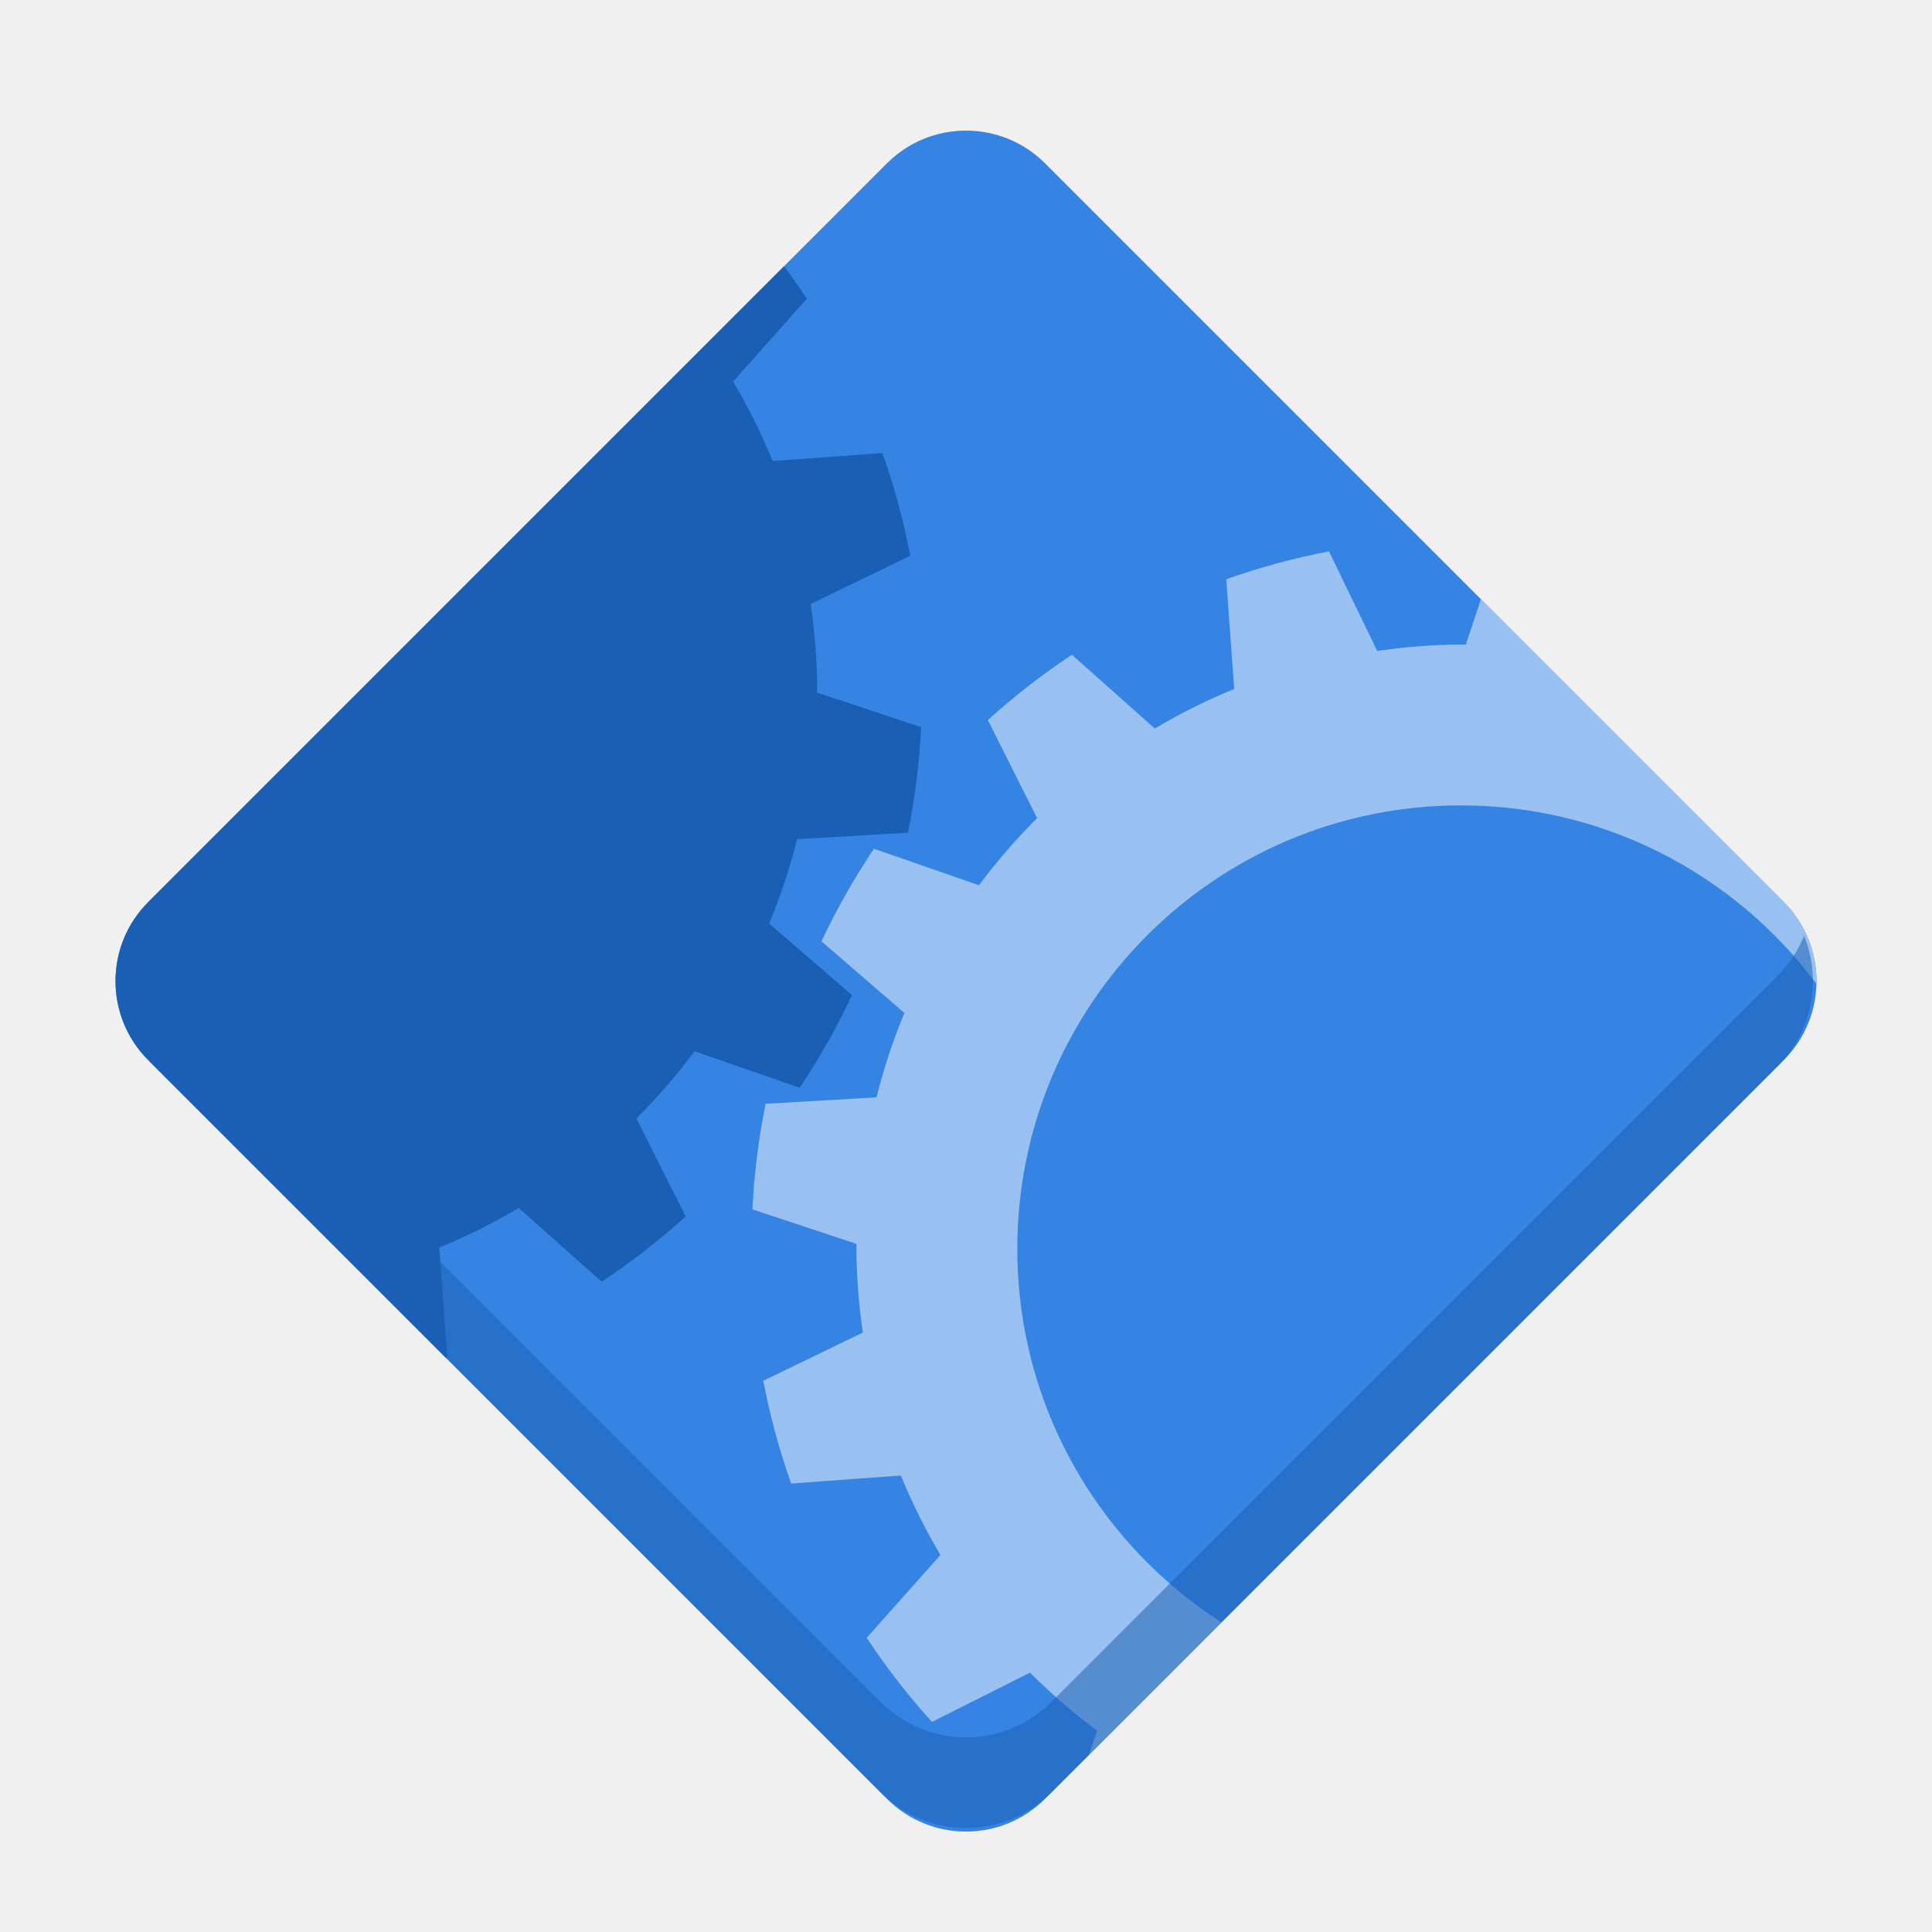
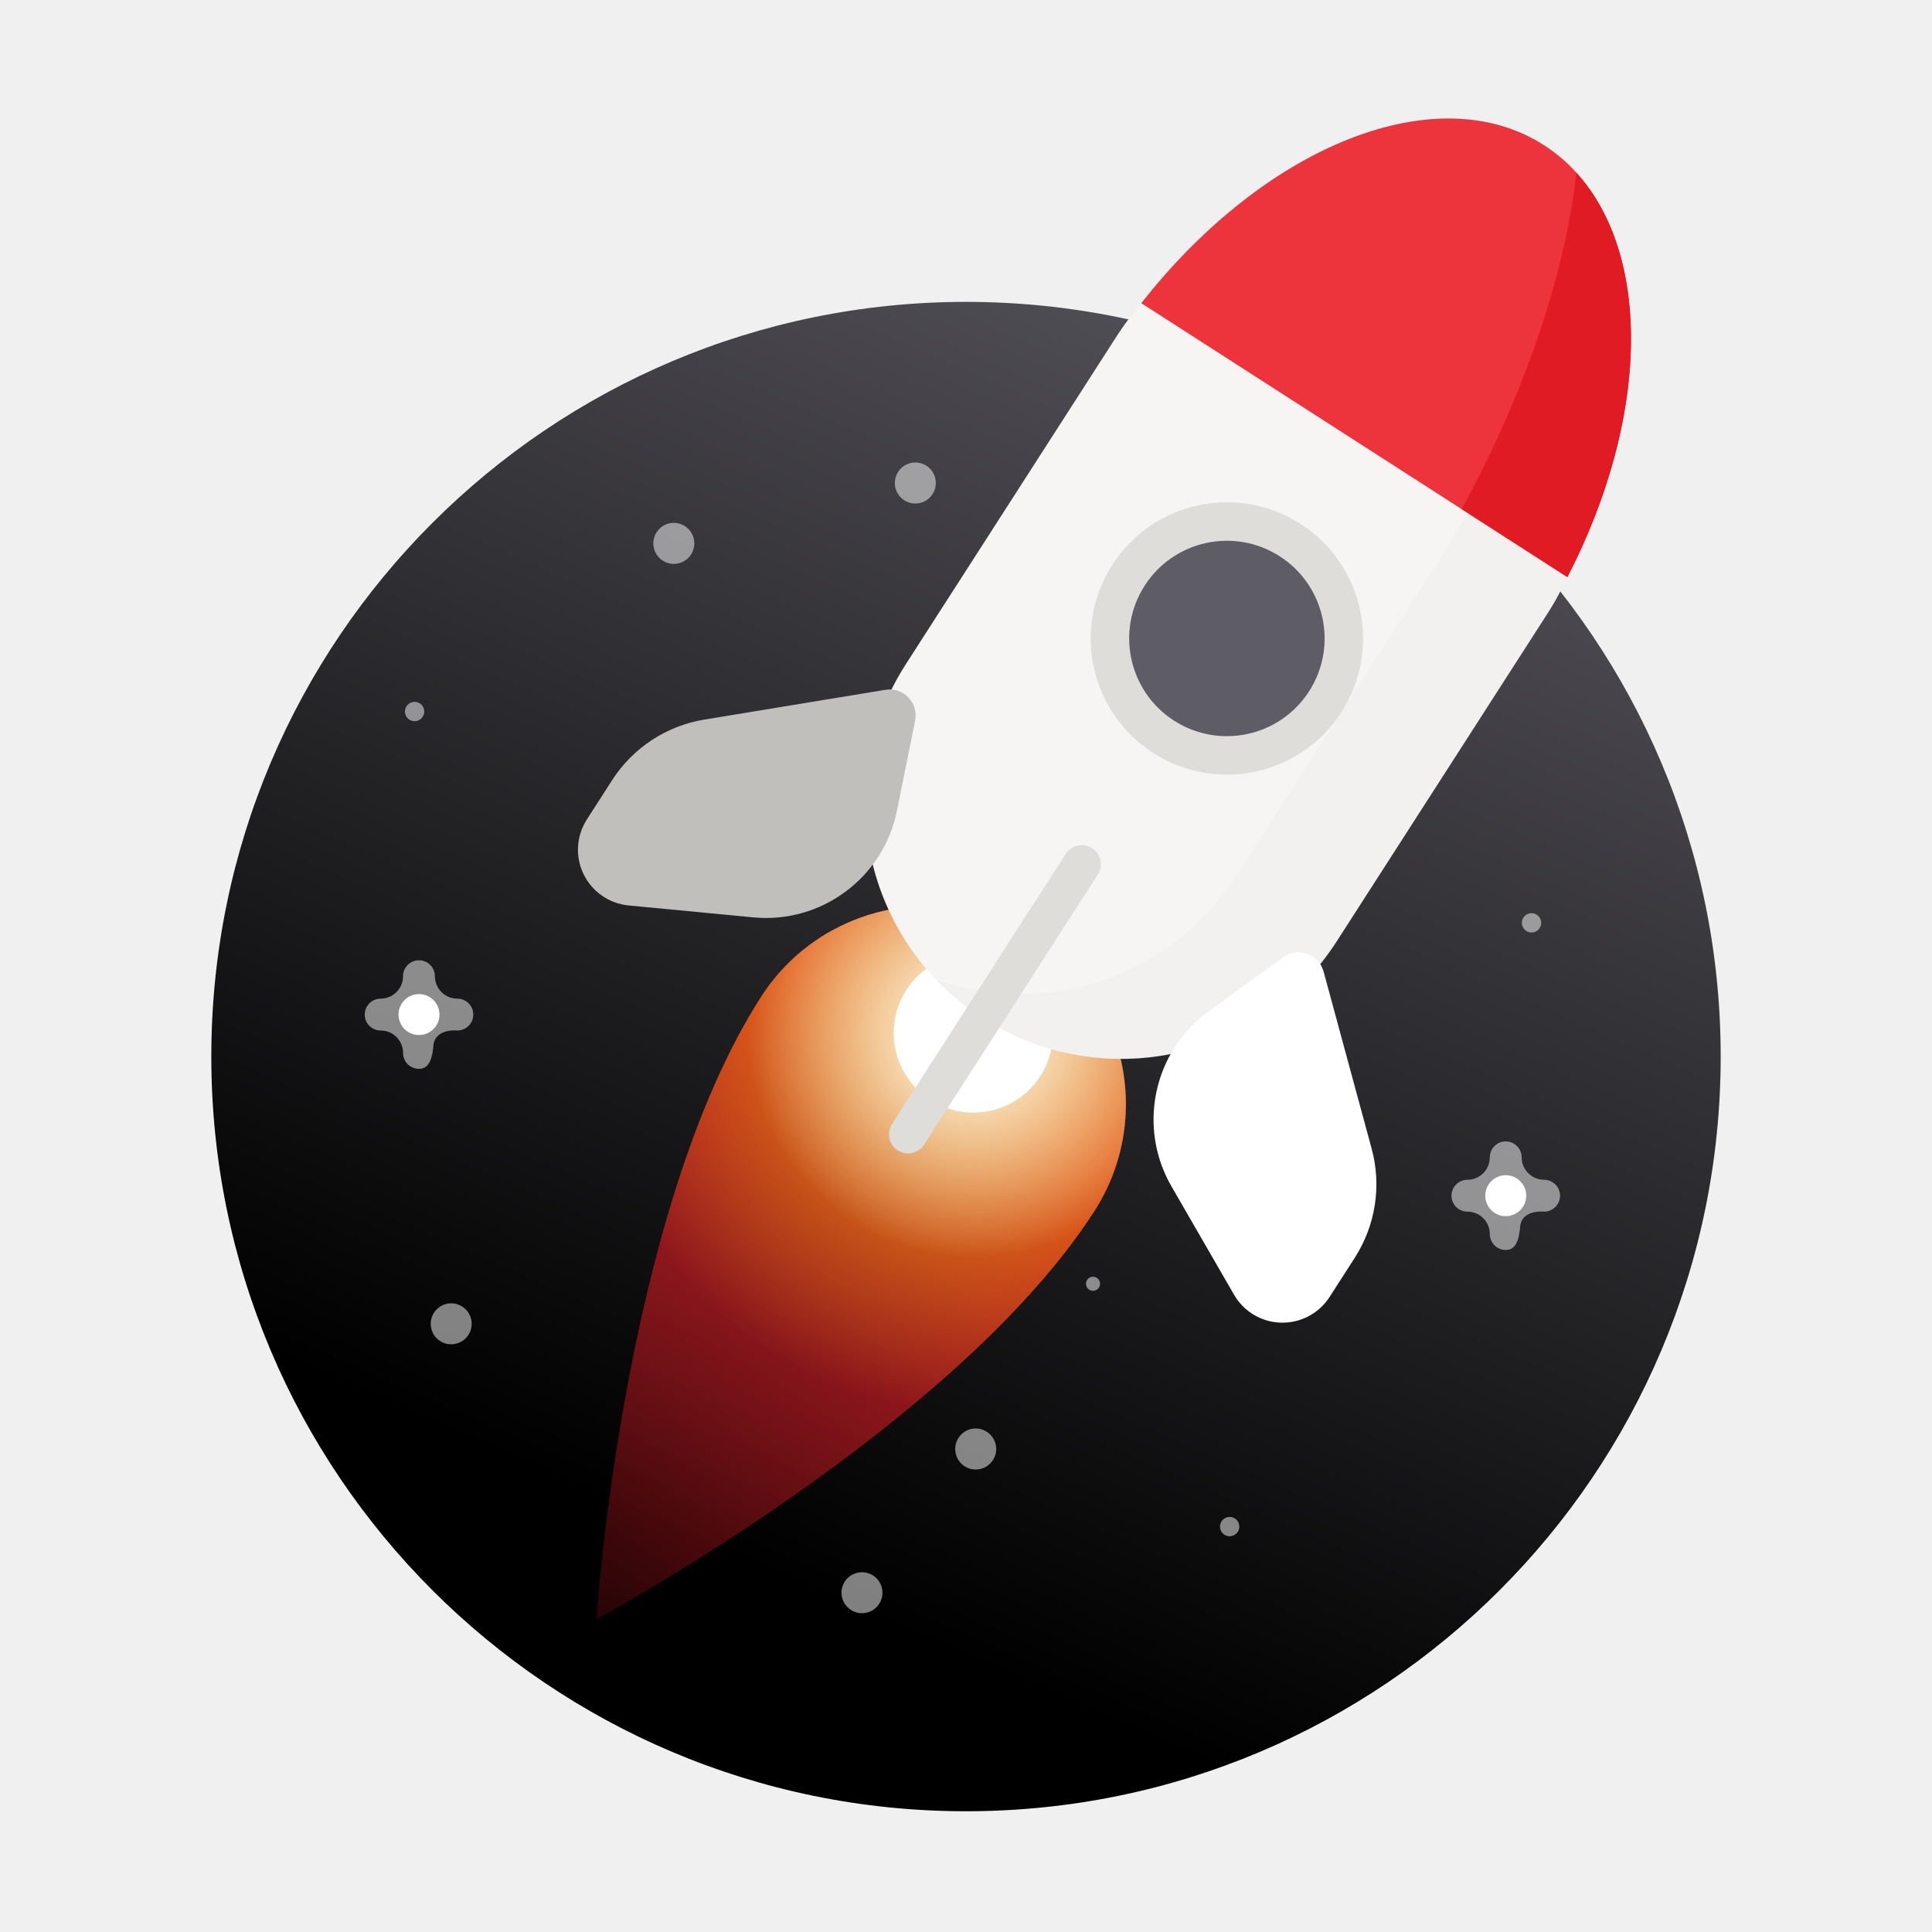
- <svg xmlns="http://www.w3.org/2000/svg" width="33.75mm" height="33.75mm" viewBox="0 0 33.75 33.75" version="1.1" id="svg974">
-   <defs id="defs968">
-     <clipPath clipPathUnits="userSpaceOnUse" id="clipPath18689">
-       <rect clip-path="none" transform="rotate(45)" ry="32" rx="32" y="123.999" x="486.037" height="362.943" width="362.943" id="rect18691" style="display:inline;opacity:1;vector-effect:none;fill:#4a86cf;fill-opacity:1;stroke:none;stroke-width:26.067;stroke-linecap:butt;stroke-linejoin:miter;stroke-miterlimit:4;stroke-dasharray:none;stroke-dashoffset:0;stroke-opacity:1;marker:none;marker-start:none;marker-mid:none;marker-end:none;paint-order:normal;enable-background:new" />
-     </clipPath>
-     <clipPath clipPathUnits="userSpaceOnUse" id="clipPath18689-3">
-       <rect clip-path="none" transform="rotate(45)" ry="32" rx="32" y="123.999" x="486.037" height="362.943" width="362.943" id="rect18691-6" style="display:inline;opacity:1;vector-effect:none;fill:#4a86cf;fill-opacity:1;stroke:none;stroke-width:26.067;stroke-linecap:butt;stroke-linejoin:miter;stroke-miterlimit:4;stroke-dasharray:none;stroke-dashoffset:0;stroke-opacity:1;marker:none;marker-start:none;marker-mid:none;marker-end:none;paint-order:normal;enable-background:new" />
-     </clipPath>
-   </defs>
-   <g id="layer1" transform="translate(-61.81982,-103.944)">
-     <g transform="matrix(0.2636723,0,0,0.2636723,61.81982,-529.397)" style="display:inline;stroke-width:0.25;enable-background:new" id="g1836">
-       <g transform="matrix(0.25,0,0,0.25,0,2295)" id="g18818" style="stroke-width:0.25">
-         <g style="stroke-width:0.27" transform="matrix(0.9260519,0,0,0.9260519,18.93073,50.87633)" id="g18590">
-           <g style="stroke-width:0.27" id="g18681" clip-path="url(#clipPath18689-3)">
-             <rect style="opacity:1;vector-effect:none;fill:#3584e4;fill-opacity:1;stroke:none;stroke-width:8.221;stroke-linecap:butt;stroke-linejoin:miter;stroke-miterlimit:4;stroke-dasharray:none;stroke-dashoffset:0;stroke-opacity:1;marker:none;marker-start:none;marker-mid:none;marker-end:none;paint-order:normal" id="rect18571" width="424" height="424" x="458.337" y="90.642" rx="10.092" ry="10.092" transform="matrix(0.6052817,0.6052817,-0.6052817,0.6052817,33.44063,99.07363)" clip-path="none" />
-             <circle style="opacity:1;vector-effect:none;fill:#f66151;fill-opacity:1;stroke:none;stroke-width:7.037;stroke-linecap:butt;stroke-linejoin:miter;stroke-miterlimit:4;stroke-dasharray:none;stroke-dashoffset:0;stroke-opacity:1;marker:none;marker-start:none;marker-mid:none;marker-end:none;paint-order:normal" id="path18706" cx="0" cy="0" r="0" transform="translate(0,-212)" />
-             <circle style="opacity:1;vector-effect:none;fill:#f66151;fill-opacity:1;stroke:none;stroke-width:7.037;stroke-linecap:butt;stroke-linejoin:miter;stroke-miterlimit:4;stroke-dasharray:none;stroke-dashoffset:0;stroke-opacity:1;marker:none;marker-start:none;marker-mid:none;marker-end:none;paint-order:normal" id="path18708" cx="0" cy="0" r="0" transform="translate(0,-212)" />
-             <path style="display:inline;opacity:1;vector-effect:none;fill:#98c1f1;fill-opacity:1;stroke:none;stroke-width:7.037;stroke-linecap:butt;stroke-linejoin:miter;stroke-miterlimit:4;stroke-dasharray:none;stroke-dashoffset:0;stroke-opacity:1;marker:none;marker-start:none;marker-mid:none;marker-end:none;paint-order:normal;enable-background:new" d="m 408.92,561.918 -9.886,29.829 a 172.971,172.971 0 0 0 -1.427,-0.071 172.971,172.971 0 0 0 -23.929,1.852 l -13.801,-28.501 a 203.293,203.293 0 0 0 -29.401,7.972 l 2.286,31.405 a 172.971,172.971 0 0 0 -22.732,11.319 l -23.718,-21.103 a 203.293,203.293 0 0 0 -24.059,18.674 l 14.099,28.073 a 172.971,172.971 0 0 0 -16.636,19.211 l -30.058,-10.448 a 203.293,203.293 0 0 0 -15.017,26.488 l 23.73,20.507 a 172.971,172.971 0 0 0 -7.985,24.143 l -31.73,1.849 a 203.293,203.293 0 0 0 -3.778,30.217 l 29.829,9.886 a 172.971,172.971 0 0 0 -0.071,1.427 172.971,172.971 0 0 0 1.852,23.929 l -28.501,13.801 a 203.293,203.293 0 0 0 7.972,29.401 l 31.405,-2.286 a 172.971,172.971 0 0 0 11.319,22.732 l -21.103,23.718 a 203.293,203.293 0 0 0 18.674,24.059 l 28.073,-14.099 a 172.971,172.971 0 0 0 19.211,16.636 l -10.448,30.058 a 203.293,203.293 0 0 0 26.488,15.017 l 20.507,-23.73 a 172.971,172.971 0 0 0 24.143,7.985 l 1.849,31.73 a 203.293,203.293 0 0 0 30.217,3.778 l 9.886,-29.829 a 172.971,172.971 0 0 0 1.427,0.071 172.971,172.971 0 0 0 23.929,-1.852 l 13.801,28.501 a 203.293,203.293 0 0 0 29.401,-7.972 l -2.286,-31.405 a 172.971,172.971 0 0 0 22.732,-11.319 l 23.718,21.103 A 203.293,203.293 0 0 0 532.96,916 l -14.099,-28.073 a 172.971,172.971 0 0 0 16.636,-19.211 l 30.058,10.448 a 203.293,203.293 0 0 0 15.017,-26.488 l -23.73,-20.507 a 172.971,172.971 0 0 0 7.985,-24.143 l 31.73,-1.849 a 203.293,203.293 0 0 0 3.778,-30.217 l -29.829,-9.886 a 172.971,172.971 0 0 0 0.071,-1.427 172.971,172.971 0 0 0 -1.852,-23.929 l 28.501,-13.801 a 203.293,203.293 0 0 0 -7.972,-29.401 l -31.405,2.286 a 172.971,172.971 0 0 0 -11.319,-22.732 l 21.103,-23.718 a 203.293,203.293 0 0 0 -18.674,-24.059 l -28.073,14.099 a 172.971,172.971 0 0 0 -19.211,-16.636 l 10.448,-30.058 A 203.293,203.293 0 0 0 485.636,581.681 l -20.507,23.73 a 172.971,172.971 0 0 0 -24.143,-7.985 l -1.849,-31.73 a 203.293,203.293 0 0 0 -30.217,-3.778 z M 397.607,637.722 A 126.926,126.926 0 0 1 524.532,764.647 126.926,126.926 0 0 1 397.607,891.572 126.926,126.926 0 0 1 270.682,764.647 126.926,126.926 0 0 1 397.607,637.722 Z" id="path18717-4" />
-             <path id="path18758" d="m 51.748,401.284 -9.886,29.829 c -0.476,-0.026 -0.951,-0.05 -1.427,-0.071 -8.01,0.062 -16.005,0.681 -23.929,1.852 L 2.706,404.392 c -9.986,1.918 -19.814,4.583 -29.401,7.972 l 2.286,31.405 c -7.844,3.211 -15.442,6.994 -22.732,11.319 l -23.718,-21.103 c -8.475,5.614 -16.518,11.857 -24.059,18.674 l 14.099,28.073 c -6.009,5.987 -11.569,12.408 -16.636,19.211 l -30.058,-10.448 c -5.661,8.442 -10.68,17.296 -15.017,26.488 l 23.73,20.507 c -3.25,7.841 -5.919,15.91 -7.985,24.143 l -31.73,1.849 c -2.013,9.964 -3.276,20.064 -3.778,30.217 l 29.829,9.886 c -0.026,0.476 -0.05,0.951 -0.071,1.427 0.062,8.01 0.681,16.005 1.852,23.929 l -28.501,13.801 c 1.918,9.986 4.583,19.814 7.972,29.401 l 31.405,-2.286 c 3.211,7.844 6.994,15.442 11.319,22.732 l -21.103,23.718 c 5.614,8.475 11.857,16.518 18.674,24.059 l 28.073,-14.099 c 5.987,6.009 12.408,11.569 19.211,16.636 l -10.448,30.058 c 8.442,5.661 17.296,10.68 26.488,15.017 l 20.507,-23.73 c 7.841,3.25 15.91,5.919 24.143,7.985 l 1.849,31.73 c 9.964,2.013 20.064,3.276 30.217,3.778 l 9.886,-29.829 c 0.476,0.026 0.951,0.05 1.427,0.071 8.01,-0.062 16.005,-0.681 23.929,-1.852 l 13.801,28.501 c 9.986,-1.918 19.814,-4.583 29.401,-7.972 l -2.286,-31.405 c 7.844,-3.211 15.442,-6.994 22.732,-11.319 l 23.718,21.103 c 8.475,-5.614 16.518,-11.857 24.059,-18.674 l -14.099,-28.073 c 6.009,-5.987 11.569,-12.408 16.636,-19.211 l 30.058,10.448 c 5.661,-8.442 10.68,-17.296 15.017,-26.488 l -23.73,-20.507 c 3.25,-7.841 5.919,-15.91 7.985,-24.143 l 31.73,-1.849 c 2.013,-9.964 3.276,-20.064 3.778,-30.217 l -29.829,-9.886 c 0.026,-0.476 0.05,-0.951 0.071,-1.427 -0.062,-8.01 -0.681,-16.005 -1.852,-23.929 l 28.501,-13.801 c -1.918,-9.986 -4.583,-19.814 -7.972,-29.401 l -31.405,2.286 c -3.211,-7.844 -6.994,-15.442 -11.319,-22.732 l 21.103,-23.718 c -5.614,-8.475 -11.857,-16.518 -18.674,-24.059 l -28.073,14.099 c -5.987,-6.009 -12.408,-11.569 -19.211,-16.636 l 10.448,-30.058 c -8.442,-5.661 -17.296,-10.68 -26.488,-15.017 l -20.507,23.73 c -7.841,-3.25 -15.91,-5.919 -24.143,-7.985 l -1.849,-31.73 c -9.964,-2.013 -20.064,-3.276 -30.217,-3.778 z" style="display:inline;opacity:1;vector-effect:none;fill:#1a5fb4;fill-opacity:1;stroke:none;stroke-width:7.037;stroke-linecap:butt;stroke-linejoin:miter;stroke-miterlimit:4;stroke-dasharray:none;stroke-dashoffset:0;stroke-opacity:1;marker:none;marker-start:none;marker-mid:none;marker-end:none;paint-order:normal;enable-background:new" />
-           </g>
-         </g>
-         <path style="display:inline;opacity:0.534;vector-effect:none;fill:#1a5fb4;fill-opacity:1;stroke:none;stroke-width:1.629;stroke-linecap:butt;stroke-linejoin:miter;stroke-miterlimit:4;stroke-dasharray:none;stroke-dashoffset:0;stroke-opacity:1;marker:none;marker-start:none;marker-mid:none;marker-end:none;paint-order:normal;enable-background:new" clip-path="none" d="m 8.477,2676 c -1.171,2.887 -0.583,6.308 1.766,8.656 l 48.102,48.102 c 3.134,3.134 8.179,3.134 11.312,0 l 48.102,-48.102 c 2.348,-2.348 2.937,-5.77 1.766,-8.656 -0.392,0.966 -0.98,1.871 -1.766,2.656 l -48.102,48.102 c -3.134,3.134 -8.179,3.134 -11.312,0 L 10.242,2678.656 C 9.457,2677.871 8.868,2676.965 8.477,2676 Z" transform="matrix(4,0,0,4,0,-10028)" id="rect18571-6" />
-       </g>
-       <rect y="2402" x="-1.5000001e-06" height="128" width="128" id="rect9125-7-2" style="display:inline;opacity:1;vector-effect:none;fill:none;fill-opacity:1;stroke:none;stroke-width:1.25;stroke-linecap:butt;stroke-linejoin:miter;stroke-miterlimit:4;stroke-dasharray:none;stroke-dashoffset:0;stroke-opacity:1;marker:none;marker-start:none;marker-mid:none;marker-end:none;paint-order:normal;enable-background:new" />
+ <svg xmlns="http://www.w3.org/2000/svg" height="128px" viewBox="0 0 128 128" width="128px">
+   <linearGradient id="a" gradientTransform="matrix(0.805622 0 0 0.838445 0.304433 -129.2431)" gradientUnits="userSpaceOnUse" x1="40.319" x2="88" y1="269.104" y2="156">
+     <stop offset="0" />
+     <stop offset="1" stop-color="#5e5c64" />
+   </linearGradient>
+   <clipPath id="b">
+     <path d="m 39 60 h 36 v 48 h -36 z m 0 0" />
+   </clipPath>
+   <clipPath id="c">
+     <path d="m 72.508 80.238 c -9.156 14.238 -32.988 27.035 -32.988 27.035 s 1.73 -26.961 10.902 -41.23 c 3.922 -6.098 12.043 -7.863 18.141 -3.941 c 6.098 3.918 7.863 12.039 3.945 18.137 z m 0 0" />
+   </clipPath>
+   <linearGradient id="d" gradientTransform="matrix(0.206079 0.132491 -0.132491 0.206079 38.80909 -186.4059)" gradientUnits="userSpaceOnUse" x1="650.637" x2="650.637" y1="826.854" y2="1043.787">
+     <stop offset="0" stop-color="#e01b24" />
+     <stop offset="1" stop-color="#e01b24" stop-opacity="0" />
+   </linearGradient>
+   <clipPath id="e">
+     <path d="m 39 60 h 36 v 34 h -36 z m 0 0" />
+   </clipPath>
+   <clipPath id="f">
+     <path d="m 72.508 80.238 c -9.156 14.238 -32.988 27.035 -32.988 27.035 s 1.73 -26.961 10.902 -41.23 c 3.922 -6.098 12.043 -7.863 18.141 -3.941 c 6.098 3.918 7.863 12.039 3.945 18.137 z m 0 0" />
+   </clipPath>
+   <radialGradient id="g" cx="650.7" cy="832.23" gradientTransform="matrix(0.5103 0.32808 -0.32808 0.5103 5.47218 -569.7275)" gradientUnits="userSpaceOnUse" r="41.389">
+     <stop offset="0" stop-color="#e5a50a" />
+     <stop offset="1" stop-color="#e5a50a" stop-opacity="0" />
+   </radialGradient>
+   <clipPath id="h">
+     <path d="m 49 60 h 26 v 24 h -26 z m 0 0" />
+   </clipPath>
+   <clipPath id="i">
+     <path d="m 72.508 80.238 c -9.156 14.238 -32.988 27.035 -32.988 27.035 s 1.73 -26.961 10.902 -41.23 c 3.922 -6.098 12.043 -7.863 18.141 -3.941 c 6.098 3.918 7.863 12.039 3.945 18.137 z m 0 0" />
+   </clipPath>
+   <radialGradient id="j" cx="650.7" cy="818.305" gradientTransform="matrix(0.551304 0.354442 -0.354442 0.551304 -4.205415 -613.3286)" gradientUnits="userSpaceOnUse" r="22.805">
+     <stop offset="0" stop-color="#ffffff" />
+     <stop offset="1" stop-color="#ffffff" stop-opacity="0" />
+   </radialGradient>
+   <clipPath id="k">
+     <path d="m 59 63 h 11 v 11 h -11 z m 0 0" />
+   </clipPath>
+   <clipPath id="l">
+     <path d="m 72.508 80.238 c -9.156 14.238 -32.988 27.035 -32.988 27.035 s 1.73 -26.961 10.902 -41.23 c 3.922 -6.098 12.043 -7.863 18.141 -3.941 c 6.098 3.918 7.863 12.039 3.945 18.137 z m 0 0" />
+   </clipPath>
+   <filter id="m" height="100%" width="100%" x="0%" y="0%">
+     <feColorMatrix in="SourceGraphic" type="matrix" values="0 0 0 0 1 0 0 0 0 1 0 0 0 0 1 0 0 0 1 0" />
+   </filter>
+   <mask id="n">
+     <g filter="url(#m)">
+       <rect fill-opacity="0.5" height="128" width="128" />
+     </g>
+   </mask>
+   <clipPath id="o">
+     <rect height="152" width="192" />
+   </clipPath>
+   <mask id="p">
+     <g filter="url(#m)">
+       <rect fill-opacity="0.5" height="128" width="128" />
+     </g>
+   </mask>
+   <clipPath id="q">
+     <rect height="152" width="192" />
+   </clipPath>
+   <mask id="r">
+     <g filter="url(#m)">
+       <rect fill-opacity="0.5" height="128" width="128" />
+     </g>
+   </mask>
+   <clipPath id="s">
+     <rect height="152" width="192" />
+   </clipPath>
+   <mask id="t">
+     <g filter="url(#m)">
+       <rect fill-opacity="0.5" height="128" width="128" />
+     </g>
+   </mask>
+   <clipPath id="u">
+     <rect height="152" width="192" />
+   </clipPath>
+   <mask id="v">
+     <g filter="url(#m)">
+       <rect fill-opacity="0.5" height="128" width="128" />
+     </g>
+   </mask>
+   <clipPath id="w">
+     <rect height="152" width="192" />
+   </clipPath>
+   <mask id="x">
+     <g filter="url(#m)">
+       <rect fill-opacity="0.5" height="128" width="128" />
+     </g>
+   </mask>
+   <clipPath id="y">
+     <rect height="152" width="192" />
+   </clipPath>
+   <mask id="z">
+     <g filter="url(#m)">
+       <rect fill-opacity="0.5" height="128" width="128" />
+     </g>
+   </mask>
+   <clipPath id="A">
+     <rect height="152" width="192" />
+   </clipPath>
+   <mask id="B">
+     <g filter="url(#m)">
+       <rect fill-opacity="0.5" height="128" width="128" />
+     </g>
+   </mask>
+   <clipPath id="C">
+     <rect height="152" width="192" />
+   </clipPath>
+   <mask id="D">
+     <g filter="url(#m)">
+       <rect fill-opacity="0.5" height="128" width="128" />
+     </g>
+   </mask>
+   <clipPath id="E">
+     <rect height="152" width="192" />
+   </clipPath>
+   <mask id="F">
+     <g filter="url(#m)">
+       <rect fill-opacity="0.5" height="128" width="128" />
+     </g>
+   </mask>
+   <clipPath id="G">
+     <rect height="152" width="192" />
+   </clipPath>
+   <mask id="H">
+     <g filter="url(#m)">
+       <rect fill-opacity="0.5" height="128" width="128" />
+     </g>
+   </mask>
+   <clipPath id="I">
+     <rect height="152" width="192" />
+   </clipPath>
+   <path d="m 64 20 c 27.613 0 50 22.387 50 50 s -22.387 50 -50 50 s -50 -22.387 -50 -50 s 22.387 -50 50 -50 z m 0 0" fill="url(#a)" />
+   <g clip-path="url(#b)">
+     <g clip-path="url(#c)">
+       <path d="m 72.508 80.238 c -9.156 14.238 -32.988 27.035 -32.988 27.035 s 1.73 -26.961 10.902 -41.23 c 3.922 -6.098 12.043 -7.863 18.141 -3.941 c 6.098 3.918 7.863 12.039 3.945 18.137 z m 0 0" fill="url(#d)" />
    </g>
  </g>
+   <g clip-path="url(#e)">
+     <g clip-path="url(#f)">
+       <path d="m 85.605 82.02 c -7.496 11.664 -23.035 15.043 -34.699 7.543 s -15.039 -23.035 -7.539 -34.699 c 7.496 -11.664 23.035 -15.043 34.699 -7.543 c 11.664 7.5 15.039 23.035 7.539 34.699 z m 0 0" fill="url(#g)" />
+     </g>
+   </g>
+   <g clip-path="url(#h)">
+     <g clip-path="url(#i)">
+       <path d="m 77.059 76.523 c -4.465 6.945 -13.711 8.953 -20.656 4.492 c -6.941 -4.465 -8.953 -13.715 -4.488 -20.656 c 4.465 -6.945 13.711 -8.953 20.656 -4.488 c 6.941 4.461 8.953 13.711 4.488 20.652 z m 0 0" fill="url(#j)" />
+     </g>
+   </g>
+   <g clip-path="url(#k)">
+     <g clip-path="url(#l)">
+       <path d="m 68.922 71.293 c -1.574 2.449 -4.836 3.156 -7.285 1.582 s -3.16 -4.836 -1.586 -7.285 c 1.574 -2.449 4.836 -3.156 7.285 -1.582 c 2.449 1.574 3.16 4.836 1.586 7.285 z m 0 0" fill="#ffffff" />
+     </g>
+   </g>
+   <path d="m 97.457 17.145 c 7.883 5.07 10.168 15.57 5.098 23.453 l -13.988 21.758 c -5.07 7.887 -15.57 10.168 -23.453 5.098 c -7.887 -5.066 -10.168 -15.566 -5.098 -23.453 l 13.988 -21.758 c 5.07 -7.883 15.57 -10.168 23.453 -5.098 z m 0 0" fill="#f6f5f4" />
+   <path d="m 88.875 47.18 c -2.695 4.191 -8.277 5.402 -12.469 2.707 c -4.191 -2.691 -5.406 -8.273 -2.711 -12.465 c 2.695 -4.191 8.277 -5.406 12.469 -2.711 c 4.191 2.695 5.402 8.277 2.711 12.469 z m 0 0" fill="#deddda" />
+   <path d="m 86.73 45.801 c -1.934 3.008 -5.938 3.875 -8.945 1.945 c -3.008 -1.934 -3.879 -5.941 -1.945 -8.949 c 1.934 -3.004 5.938 -3.875 8.945 -1.941 c 3.008 1.934 3.879 5.938 1.945 8.945 z m 0 0" fill="#5e5c64" />
+   <path d="m 97.457 17.145 c -1.152 -0.742 -2.359 -1.32 -3.598 -1.754 c 5.324 5.535 6.352 14.152 2.008 20.906 l -13.988 21.762 c -4.344 6.754 -12.609 9.395 -19.855 6.852 c 0.906 0.945 1.938 1.805 3.09 2.543 c 7.906 5.086 18.367 2.812 23.453 -5.098 l 13.988 -21.758 c 5.086 -7.91 2.812 -18.367 -5.098 -23.453 z m 0 0" fill="#deddda" fill-opacity="0.169" />
+   <path d="m 102.293 9.617 c -7.055 -4.535 -18.387 -0.086 -26.68 10.469 l 28.23 18.148 c 6.16 -11.926 5.504 -24.082 -1.551 -28.617 z m 0 0" fill="#ed333b" />
+   <path d="m 60.629 47.742 l -1.203 5.965 c -0.898 4.453 -5.016 7.508 -9.535 7.07 l -8.25 -0.789 c -1.285 -0.125 -2.414 -0.91 -2.98 -2.074 c -0.562 -1.16 -0.48 -2.535 0.219 -3.621 l 1.672 -2.602 c 1.379 -2.145 3.598 -3.602 6.109 -4.016 l 12 -1.973 c 0.559 -0.094 1.125 0.094 1.52 0.504 c 0.391 0.406 0.559 0.98 0.449 1.535 z m 0 0" fill="#c0bfbc" />
+   <path d="m 72.352 56.191 c 0.59 0.379 0.758 1.16 0.383 1.746 l -11.508 17.898 c -0.379 0.586 -1.16 0.758 -1.746 0.379 c -0.59 -0.375 -0.758 -1.16 -0.379 -1.746 l 11.504 -17.898 c 0.379 -0.586 1.16 -0.758 1.746 -0.379 z m 0 0" fill="#deddda" />
+   <path d="m 104.441 11.445 c -0.766 6.801 -3.434 14.629 -7.598 22.289 l 7 4.5 c 5.391 -10.434 5.633 -21.238 0.598 -26.789 z m 0 0" fill="#e01b24" />
+   <path d="m 85.02 63.422 l -4.93 3.57 c -3.68 2.664 -4.746 7.68 -2.477 11.609 l 4.145 7.176 c 0.648 1.121 1.828 1.824 3.121 1.852 c 1.293 0.031 2.508 -0.613 3.207 -1.699 l 1.672 -2.602 c 1.379 -2.145 1.785 -4.77 1.117 -7.227 l -3.184 -11.734 c -0.148 -0.547 -0.555 -0.984 -1.09 -1.172 c -0.531 -0.191 -1.125 -0.105 -1.582 0.227 z m 0 0" fill="#ffffff" />
+   <g clip-path="url(#o)" mask="url(#n)" transform="matrix(1 0 0 1 -8 -16)">
+     <path d="m 35.758 79.621 c -0.582 0 -1.055 0.473 -1.055 1.055 c 0 0.82 -0.664 1.484 -1.484 1.488 c -0.582 0 -1.055 0.469 -1.055 1.055 c 0 0.582 0.473 1.055 1.055 1.055 c 0.82 0 1.484 0.664 1.484 1.484 c 0 0.582 0.473 1.055 1.055 1.055 c 0.523 0 0.832 -0.383 0.945 -1.406 c 0.012 -1.312 1.598 -1.133 1.598 -1.133 c 0.582 0 1.055 -0.473 1.055 -1.055 c 0 -0.586 -0.473 -1.055 -1.055 -1.055 c -0.82 -0.004 -1.488 -0.668 -1.488 -1.488 c 0 -0.582 -0.473 -1.055 -1.055 -1.055 z m 0 0" fill="#ffffff" />
+   </g>
+   <path d="m 29.117 67.219 c 0 0.75 -0.609 1.355 -1.359 1.355 s -1.355 -0.605 -1.355 -1.355 s 0.605 -1.359 1.355 -1.359 s 1.359 0.609 1.359 1.359 z m 0 0" fill="#ffffff" />
+   <g clip-path="url(#q)" mask="url(#p)" transform="matrix(1 0 0 1 -8 -16)">
+     <path d="m 90.109 117.141 c 0 0.352 -0.289 0.641 -0.641 0.641 c -0.355 0 -0.641 -0.289 -0.641 -0.641 c 0 -0.355 0.285 -0.641 0.641 -0.641 c 0.352 0 0.641 0.285 0.641 0.641 z m 0 0" fill="#ffffff" />
+   </g>
+   <g clip-path="url(#s)" mask="url(#r)" transform="matrix(1 0 0 1 -8 -16)">
+     <path d="m 39.25 103.707 c 0 0.75 -0.609 1.355 -1.359 1.355 s -1.355 -0.605 -1.355 -1.355 s 0.605 -1.359 1.355 -1.359 s 1.359 0.609 1.359 1.359 z m 0 0" fill="#ffffff" />
+   </g>
+   <g clip-path="url(#u)" mask="url(#t)" transform="matrix(1 0 0 1 -8 -16)">
+     <path d="m 74 112 c 0 0.75 -0.609 1.359 -1.359 1.359 s -1.355 -0.609 -1.355 -1.359 s 0.605 -1.359 1.355 -1.359 s 1.359 0.609 1.359 1.359 z m 0 0" fill="#ffffff" />
+   </g>
+   <g clip-path="url(#w)" mask="url(#v)" transform="matrix(1 0 0 1 -8 -16)">
+     <path d="m 80.883 101.051 c 0 0.258 -0.211 0.469 -0.469 0.469 c -0.258 0 -0.465 -0.211 -0.465 -0.469 c 0 -0.258 0.207 -0.465 0.465 -0.465 c 0.258 0 0.469 0.207 0.469 0.465 z m 0 0" fill="#ffffff" />
+   </g>
+   <g clip-path="url(#y)" mask="url(#x)" transform="matrix(1 0 0 1 -8 -16)">
+     <path d="m 66.465 121.52 c 0 0.75 -0.605 1.359 -1.355 1.359 s -1.359 -0.609 -1.359 -1.359 s 0.609 -1.355 1.359 -1.355 s 1.355 0.605 1.355 1.355 z m 0 0" fill="#ffffff" />
+   </g>
+   <g clip-path="url(#A)" mask="url(#z)" transform="matrix(1 0 0 1 -8 -16)">
+     <path d="m 107.758 91.621 c -0.582 0 -1.055 0.473 -1.055 1.055 c 0 0.82 -0.664 1.484 -1.484 1.488 c -0.582 0 -1.055 0.469 -1.055 1.055 c 0 0.582 0.473 1.055 1.055 1.055 c 0.82 0 1.484 0.664 1.484 1.484 c 0 0.582 0.473 1.055 1.055 1.055 c 0.523 0 0.832 -0.383 0.945 -1.406 c 0.012 -1.312 1.598 -1.133 1.598 -1.133 c 0.582 0 1.055 -0.473 1.055 -1.055 c 0 -0.586 -0.473 -1.055 -1.055 -1.055 c -0.82 -0.004 -1.488 -0.668 -1.488 -1.488 c 0 -0.582 -0.473 -1.055 -1.055 -1.055 z m 0 0" fill="#ffffff" />
+   </g>
+   <path d="m 101.117 79.219 c 0 0.75 -0.609 1.355 -1.359 1.355 s -1.355 -0.605 -1.355 -1.355 s 0.605 -1.359 1.355 -1.359 s 1.359 0.609 1.359 1.359 z m 0 0" fill="#ffffff" />
+   <g clip-path="url(#C)" mask="url(#B)" transform="matrix(1 0 0 1 -8 -16)">
+     <path d="m 54 52 c 0 0.75 -0.609 1.359 -1.359 1.359 s -1.355 -0.609 -1.355 -1.359 s 0.605 -1.359 1.355 -1.359 s 1.359 0.609 1.359 1.359 z m 0 0" fill="#ffffff" />
+   </g>
+   <g clip-path="url(#E)" mask="url(#D)" transform="matrix(1 0 0 1 -8 -16)">
+     <path d="m 110.109 77.141 c 0 0.352 -0.289 0.641 -0.641 0.641 c -0.355 0 -0.641 -0.289 -0.641 -0.641 c 0 -0.355 0.285 -0.641 0.641 -0.641 c 0.352 0 0.641 0.285 0.641 0.641 z m 0 0" fill="#ffffff" />
+   </g>
+   <g clip-path="url(#G)" mask="url(#F)" transform="matrix(1 0 0 1 -8 -16)">
+     <path d="m 36.109 63.141 c 0 0.352 -0.289 0.641 -0.641 0.641 c -0.355 0 -0.641 -0.289 -0.641 -0.641 c 0 -0.355 0.285 -0.641 0.641 -0.641 c 0.352 0 0.641 0.285 0.641 0.641 z m 0 0" fill="#ffffff" />
+   </g>
+   <g clip-path="url(#I)" mask="url(#H)" transform="matrix(1 0 0 1 -8 -16)">
+     <path d="m 70 48 c 0 0.75 -0.609 1.359 -1.359 1.359 s -1.355 -0.609 -1.355 -1.359 s 0.605 -1.359 1.355 -1.359 s 1.359 0.609 1.359 1.359 z m 0 0" fill="#ffffff" />
+   </g>
</svg>
